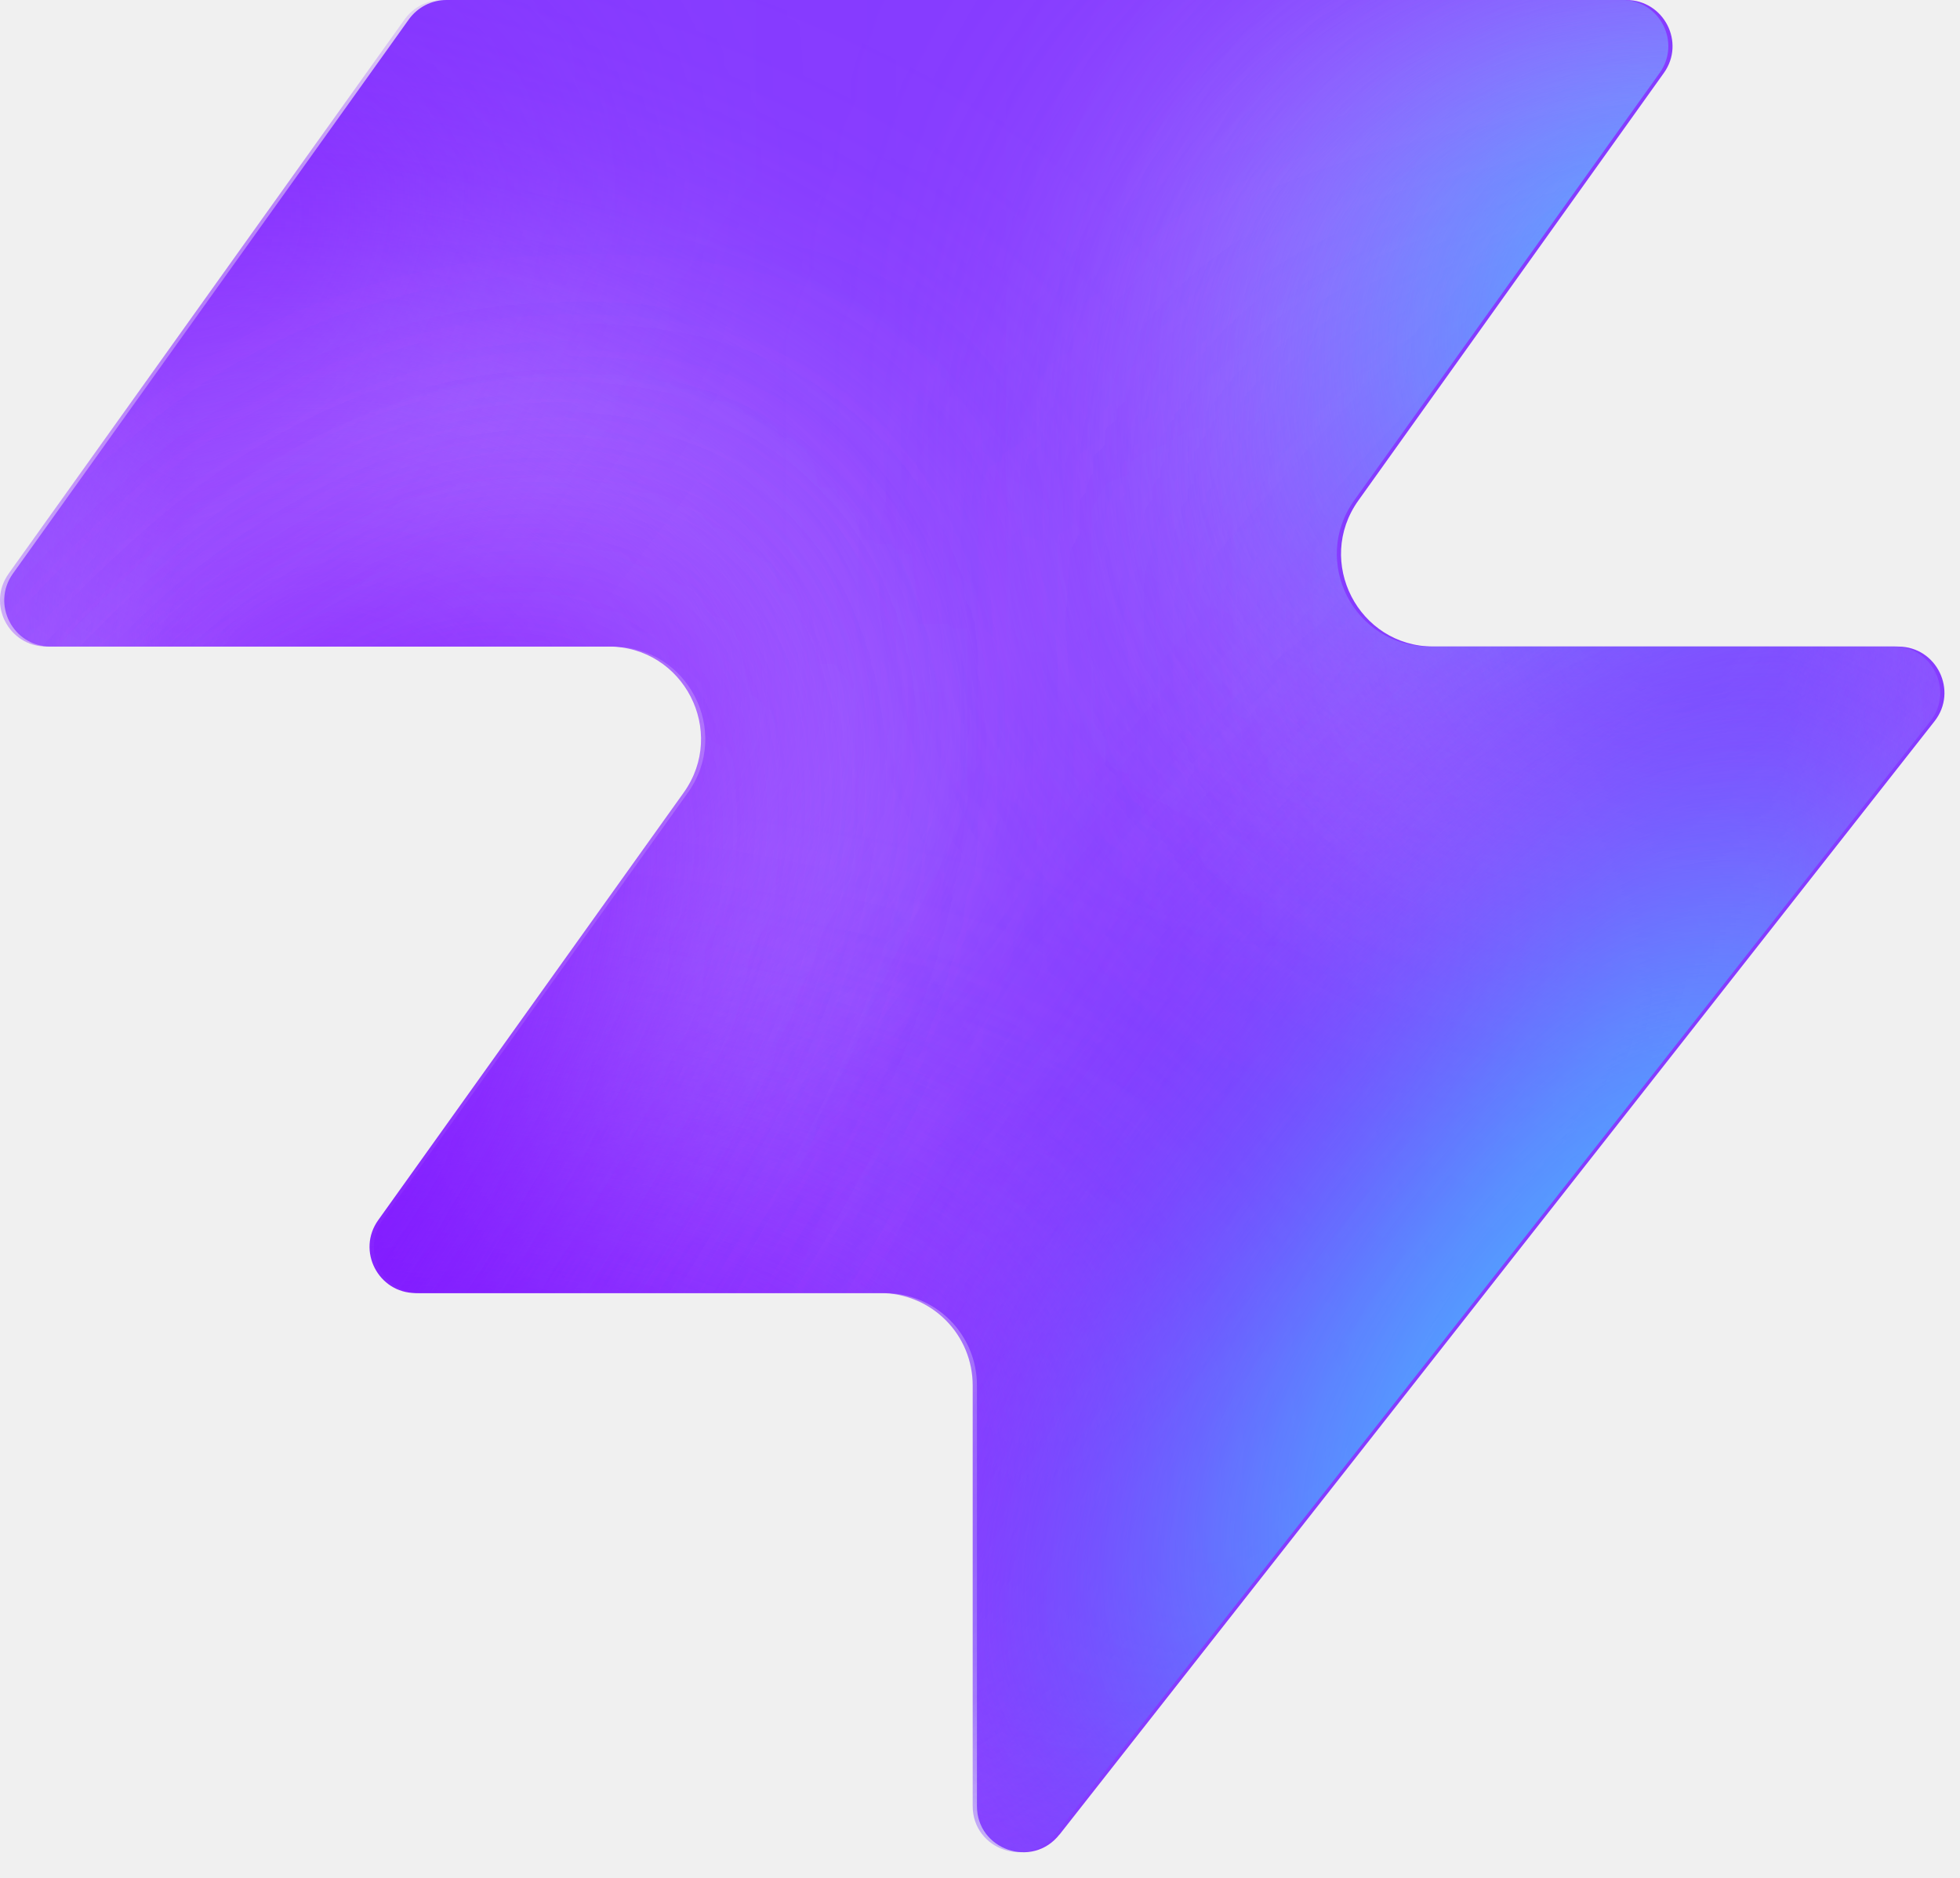
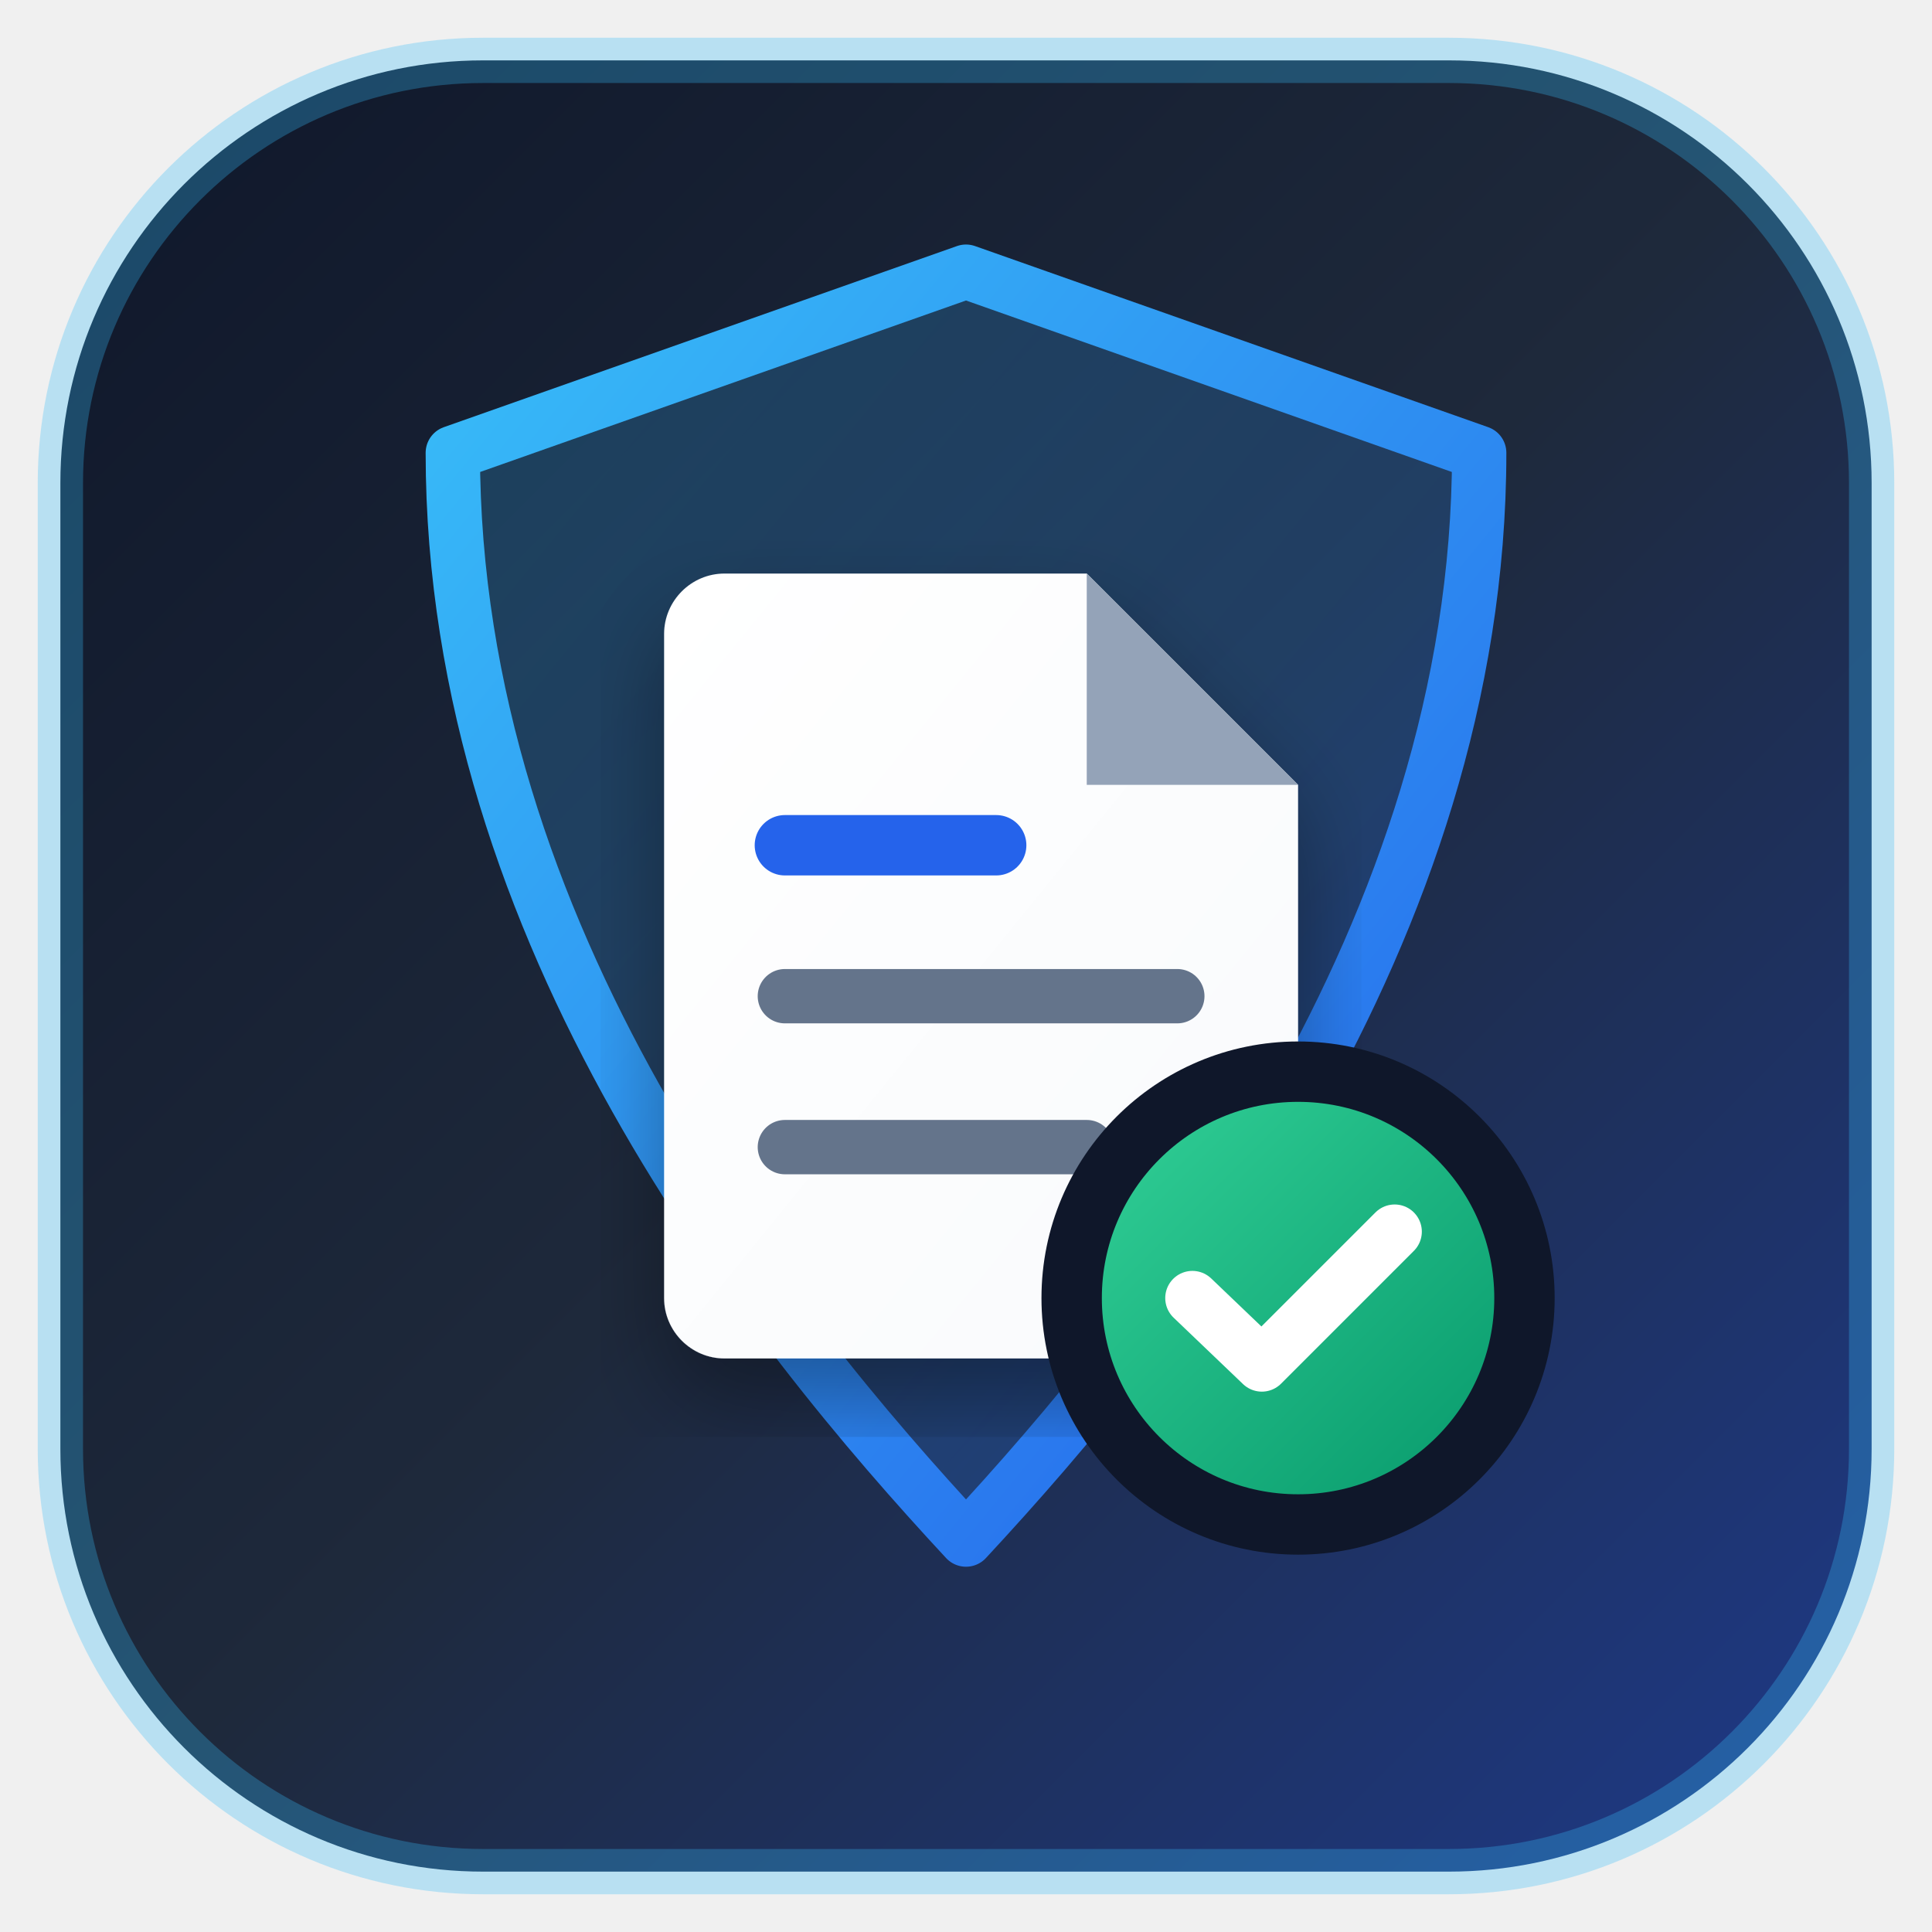
- <svg xmlns="http://www.w3.org/2000/svg" width="48" height="46" fill="none" viewBox="0 0 48 46">
-   <path fill="#863bff" d="M25.946 44.938c-.664.845-2.021.375-2.021-.698V33.937a2.26 2.26 0 0 0-2.262-2.262H10.287c-.92 0-1.456-1.04-.92-1.788l7.48-10.471c1.07-1.497 0-3.578-1.842-3.578H1.237c-.92 0-1.456-1.04-.92-1.788L10.013.474c.214-.297.556-.474.92-.474h28.894c.92 0 1.456 1.04.92 1.788l-7.48 10.471c-1.07 1.498 0 3.579 1.842 3.579h11.377c.943 0 1.473 1.088.89 1.83L25.947 44.94z" style="fill:#863bff;fill:color(display-p3 .525 .23 1);fill-opacity:1" />
-   <mask id="a" width="48" height="46" x="0" y="0" maskUnits="userSpaceOnUse" style="mask-type:alpha">
-     <path fill="#000" d="M25.842 44.938c-.664.844-2.021.375-2.021-.698V33.937a2.26 2.26 0 0 0-2.262-2.262H10.183c-.92 0-1.456-1.04-.92-1.788l7.48-10.471c1.07-1.498 0-3.579-1.842-3.579H1.133c-.92 0-1.456-1.04-.92-1.787L9.91.473c.214-.297.556-.474.92-.474h28.894c.92 0 1.456 1.04.92 1.788l-7.48 10.471c-1.07 1.498 0 3.578 1.842 3.578h11.377c.943 0 1.473 1.088.89 1.832L25.843 44.94z" style="fill:#000;fill-opacity:1" />
-   </mask>
-   <g mask="url(#a)">
-     <g filter="url(#b)">
-       <ellipse cx="5.508" cy="14.704" fill="#ede6ff" rx="5.508" ry="14.704" style="fill:#ede6ff;fill:color(display-p3 .927 .903 1);fill-opacity:1" transform="matrix(.00324 1 1 -.00324 -4.47 31.516)" />
-     </g>
-     <g filter="url(#c)">
-       <ellipse cx="10.399" cy="29.851" fill="#ede6ff" rx="10.399" ry="29.851" style="fill:#ede6ff;fill:color(display-p3 .927 .903 1);fill-opacity:1" transform="matrix(.00324 1 1 -.00324 -39.328 7.883)" />
-     </g>
-     <g filter="url(#d)">
-       <ellipse cx="5.508" cy="30.487" fill="#7e14ff" rx="5.508" ry="30.487" style="fill:#7e14ff;fill:color(display-p3 .492 .077 1);fill-opacity:1" transform="rotate(89.814 -25.913 -14.639)scale(1 -1)" />
-     </g>
-     <g filter="url(#e)">
-       <ellipse cx="5.508" cy="30.599" fill="#7e14ff" rx="5.508" ry="30.599" style="fill:#7e14ff;fill:color(display-p3 .492 .077 1);fill-opacity:1" transform="rotate(89.814 -32.644 -3.334)scale(1 -1)" />
-     </g>
-     <g filter="url(#f)">
-       <ellipse cx="5.508" cy="30.599" fill="#7e14ff" rx="5.508" ry="30.599" style="fill:#7e14ff;fill:color(display-p3 .492 .077 1);fill-opacity:1" transform="matrix(.00324 1 1 -.00324 -34.34 30.47)" />
-     </g>
-     <g filter="url(#g)">
-       <ellipse cx="14.072" cy="22.078" fill="#ede6ff" rx="14.072" ry="22.078" style="fill:#ede6ff;fill:color(display-p3 .927 .903 1);fill-opacity:1" transform="rotate(93.35 24.506 48.493)scale(-1 1)" />
-     </g>
-     <g filter="url(#h)">
-       <ellipse cx="3.47" cy="21.501" fill="#7e14ff" rx="3.47" ry="21.501" style="fill:#7e14ff;fill:color(display-p3 .492 .077 1);fill-opacity:1" transform="rotate(89.009 28.708 47.59)scale(-1 1)" />
-     </g>
-     <g filter="url(#i)">
-       <ellipse cx="3.47" cy="21.501" fill="#7e14ff" rx="3.47" ry="21.501" style="fill:#7e14ff;fill:color(display-p3 .492 .077 1);fill-opacity:1" transform="rotate(89.009 28.708 47.59)scale(-1 1)" />
-     </g>
-     <g filter="url(#j)">
-       <ellipse cx=".387" cy="8.972" fill="#7e14ff" rx="4.407" ry="29.108" style="fill:#7e14ff;fill:color(display-p3 .492 .077 1);fill-opacity:1" transform="rotate(39.51 .387 8.972)" />
-     </g>
-     <g filter="url(#k)">
-       <ellipse cx="47.523" cy="-6.092" fill="#7e14ff" rx="4.407" ry="29.108" style="fill:#7e14ff;fill:color(display-p3 .492 .077 1);fill-opacity:1" transform="rotate(37.892 47.523 -6.092)" />
-     </g>
-     <g filter="url(#l)">
-       <ellipse cx="41.412" cy="6.333" fill="#47bfff" rx="5.971" ry="9.665" style="fill:#47bfff;fill:color(display-p3 .28 .748 1);fill-opacity:1" transform="rotate(37.892 41.412 6.333)" />
-     </g>
-     <g filter="url(#m)">
-       <ellipse cx="-1.879" cy="38.332" fill="#7e14ff" rx="4.407" ry="29.108" style="fill:#7e14ff;fill:color(display-p3 .492 .077 1);fill-opacity:1" transform="rotate(37.892 -1.88 38.332)" />
-     </g>
-     <g filter="url(#n)">
-       <ellipse cx="-1.879" cy="38.332" fill="#7e14ff" rx="4.407" ry="29.108" style="fill:#7e14ff;fill:color(display-p3 .492 .077 1);fill-opacity:1" transform="rotate(37.892 -1.88 38.332)" />
-     </g>
-     <g filter="url(#o)">
-       <ellipse cx="35.651" cy="29.907" fill="#7e14ff" rx="4.407" ry="29.108" style="fill:#7e14ff;fill:color(display-p3 .492 .077 1);fill-opacity:1" transform="rotate(37.892 35.651 29.907)" />
-     </g>
-     <g filter="url(#p)">
-       <ellipse cx="38.418" cy="32.4" fill="#47bfff" rx="5.971" ry="15.297" style="fill:#47bfff;fill:color(display-p3 .28 .748 1);fill-opacity:1" transform="rotate(37.892 38.418 32.4)" />
-     </g>
-   </g>
+ <svg xmlns="http://www.w3.org/2000/svg" viewBox="0 0 64 64" width="64" height="64">
  <defs>
-     <filter id="b" width="60.045" height="41.654" x="-19.77" y="16.149" color-interpolation-filters="sRGB" filterUnits="userSpaceOnUse">
-       <feFlood flood-opacity="0" result="BackgroundImageFix" />
-       <feBlend in="SourceGraphic" in2="BackgroundImageFix" result="shape" />
-       <feGaussianBlur result="effect1_foregroundBlur_2002_17158" stdDeviation="7.659" />
-     </filter>
-     <filter id="c" width="90.34" height="51.437" x="-54.613" y="-7.533" color-interpolation-filters="sRGB" filterUnits="userSpaceOnUse">
-       <feFlood flood-opacity="0" result="BackgroundImageFix" />
-       <feBlend in="SourceGraphic" in2="BackgroundImageFix" result="shape" />
-       <feGaussianBlur result="effect1_foregroundBlur_2002_17158" stdDeviation="7.659" />
-     </filter>
-     <filter id="d" width="79.355" height="29.4" x="-49.64" y="2.03" color-interpolation-filters="sRGB" filterUnits="userSpaceOnUse">
-       <feFlood flood-opacity="0" result="BackgroundImageFix" />
-       <feBlend in="SourceGraphic" in2="BackgroundImageFix" result="shape" />
-       <feGaussianBlur result="effect1_foregroundBlur_2002_17158" stdDeviation="4.596" />
-     </filter>
-     <filter id="e" width="79.579" height="29.4" x="-45.045" y="20.029" color-interpolation-filters="sRGB" filterUnits="userSpaceOnUse">
-       <feFlood flood-opacity="0" result="BackgroundImageFix" />
-       <feBlend in="SourceGraphic" in2="BackgroundImageFix" result="shape" />
-       <feGaussianBlur result="effect1_foregroundBlur_2002_17158" stdDeviation="4.596" />
-     </filter>
-     <filter id="f" width="79.579" height="29.4" x="-43.513" y="21.178" color-interpolation-filters="sRGB" filterUnits="userSpaceOnUse">
-       <feFlood flood-opacity="0" result="BackgroundImageFix" />
-       <feBlend in="SourceGraphic" in2="BackgroundImageFix" result="shape" />
-       <feGaussianBlur result="effect1_foregroundBlur_2002_17158" stdDeviation="4.596" />
-     </filter>
-     <filter id="g" width="74.749" height="58.852" x="15.756" y="-17.901" color-interpolation-filters="sRGB" filterUnits="userSpaceOnUse">
-       <feFlood flood-opacity="0" result="BackgroundImageFix" />
-       <feBlend in="SourceGraphic" in2="BackgroundImageFix" result="shape" />
-       <feGaussianBlur result="effect1_foregroundBlur_2002_17158" stdDeviation="7.659" />
-     </filter>
-     <filter id="h" width="61.377" height="25.362" x="23.548" y="2.284" color-interpolation-filters="sRGB" filterUnits="userSpaceOnUse">
-       <feFlood flood-opacity="0" result="BackgroundImageFix" />
-       <feBlend in="SourceGraphic" in2="BackgroundImageFix" result="shape" />
-       <feGaussianBlur result="effect1_foregroundBlur_2002_17158" stdDeviation="4.596" />
-     </filter>
-     <filter id="i" width="61.377" height="25.362" x="23.548" y="2.284" color-interpolation-filters="sRGB" filterUnits="userSpaceOnUse">
-       <feFlood flood-opacity="0" result="BackgroundImageFix" />
-       <feBlend in="SourceGraphic" in2="BackgroundImageFix" result="shape" />
-       <feGaussianBlur result="effect1_foregroundBlur_2002_17158" stdDeviation="4.596" />
-     </filter>
-     <filter id="j" width="56.045" height="63.649" x="-27.636" y="-22.853" color-interpolation-filters="sRGB" filterUnits="userSpaceOnUse">
-       <feFlood flood-opacity="0" result="BackgroundImageFix" />
-       <feBlend in="SourceGraphic" in2="BackgroundImageFix" result="shape" />
-       <feGaussianBlur result="effect1_foregroundBlur_2002_17158" stdDeviation="4.596" />
-     </filter>
-     <filter id="k" width="54.814" height="64.646" x="20.116" y="-38.415" color-interpolation-filters="sRGB" filterUnits="userSpaceOnUse">
-       <feFlood flood-opacity="0" result="BackgroundImageFix" />
-       <feBlend in="SourceGraphic" in2="BackgroundImageFix" result="shape" />
-       <feGaussianBlur result="effect1_foregroundBlur_2002_17158" stdDeviation="4.596" />
-     </filter>
-     <filter id="l" width="33.541" height="35.313" x="24.641" y="-11.323" color-interpolation-filters="sRGB" filterUnits="userSpaceOnUse">
-       <feFlood flood-opacity="0" result="BackgroundImageFix" />
-       <feBlend in="SourceGraphic" in2="BackgroundImageFix" result="shape" />
-       <feGaussianBlur result="effect1_foregroundBlur_2002_17158" stdDeviation="4.596" />
-     </filter>
-     <filter id="m" width="54.814" height="64.646" x="-29.286" y="6.009" color-interpolation-filters="sRGB" filterUnits="userSpaceOnUse">
-       <feFlood flood-opacity="0" result="BackgroundImageFix" />
-       <feBlend in="SourceGraphic" in2="BackgroundImageFix" result="shape" />
-       <feGaussianBlur result="effect1_foregroundBlur_2002_17158" stdDeviation="4.596" />
-     </filter>
-     <filter id="n" width="54.814" height="64.646" x="-29.286" y="6.009" color-interpolation-filters="sRGB" filterUnits="userSpaceOnUse">
-       <feFlood flood-opacity="0" result="BackgroundImageFix" />
-       <feBlend in="SourceGraphic" in2="BackgroundImageFix" result="shape" />
-       <feGaussianBlur result="effect1_foregroundBlur_2002_17158" stdDeviation="4.596" />
-     </filter>
-     <filter id="o" width="54.814" height="64.646" x="8.244" y="-2.416" color-interpolation-filters="sRGB" filterUnits="userSpaceOnUse">
-       <feFlood flood-opacity="0" result="BackgroundImageFix" />
-       <feBlend in="SourceGraphic" in2="BackgroundImageFix" result="shape" />
-       <feGaussianBlur result="effect1_foregroundBlur_2002_17158" stdDeviation="4.596" />
-     </filter>
-     <filter id="p" width="39.409" height="43.623" x="18.713" y="10.588" color-interpolation-filters="sRGB" filterUnits="userSpaceOnUse">
-       <feFlood flood-opacity="0" result="BackgroundImageFix" />
-       <feBlend in="SourceGraphic" in2="BackgroundImageFix" result="shape" />
-       <feGaussianBlur result="effect1_foregroundBlur_2002_17158" stdDeviation="4.596" />
+     <linearGradient id="bgGrad" x1="0%" y1="0%" x2="100%" y2="100%">
+       <stop offset="0%" stop-color="#0f172a" />
+       <stop offset="50%" stop-color="#1e293b" />
+       <stop offset="100%" stop-color="#1e3a8a" />
+     </linearGradient>
+     <linearGradient id="shieldGrad" x1="0%" y1="0%" x2="100%" y2="100%">
+       <stop offset="0%" stop-color="#38bdf8" />
+       <stop offset="100%" stop-color="#2563eb" />
+     </linearGradient>
+     <linearGradient id="docGrad" x1="0%" y1="0%" x2="100%" y2="100%">
+       <stop offset="0%" stop-color="#ffffff" />
+       <stop offset="100%" stop-color="#f8fafc" />
+     </linearGradient>
+     <linearGradient id="accentGrad" x1="0%" y1="0%" x2="100%" y2="100%">
+       <stop offset="0%" stop-color="#34d399" />
+       <stop offset="100%" stop-color="#059669" />
+     </linearGradient>
+     <filter id="subtleShadow" x="-10%" y="-10%" width="120%" height="120%">
+       <feDropShadow dx="0" dy="1.5" stdDeviation="1.5" flood-color="#000000" flood-opacity="0.35" />
    </filter>
  </defs>
+   <rect x="2" y="2" width="60" height="60" rx="14" fill="url(#bgGrad)" stroke="#38bdf8" stroke-width="1.5" stroke-opacity="0.3" />
+   <path d="M32 9 L49 15 C49 31 38.5 44 32 51 C25.5 44 15 31 15 15 Z" fill="url(#shieldGrad)" fill-opacity="0.22" stroke="url(#shieldGrad)" stroke-width="1.8" stroke-linejoin="round" />
+   <g filter="url(#subtleShadow)">
+     <path d="M24 19 H36 L43 26 V43 C43 44.1 42.1 45 41 45 H24 C22.9 45 22 44.1 22 43 V21 C22 19.9 22.9 19 24 19 Z" fill="url(#docGrad)" />
+     <path d="M36 19 V26 H43 Z" fill="#94a3b8" />
+   </g>
+   <line x1="26" y1="28" x2="33" y2="28" stroke="#2563eb" stroke-width="2" stroke-linecap="round" />
+   <line x1="26" y1="33" x2="39" y2="33" stroke="#64748b" stroke-width="1.8" stroke-linecap="round" />
+   <line x1="26" y1="38" x2="36" y2="38" stroke="#64748b" stroke-width="1.8" stroke-linecap="round" />
+   <circle cx="43" cy="43" r="7.5" fill="url(#accentGrad)" stroke="#0f172a" stroke-width="2" />
+   <path d="M39.5 43 L41.8 45.2 L46.2 40.8" fill="none" stroke="#ffffff" stroke-width="1.8" stroke-linecap="round" stroke-linejoin="round" />
</svg>
